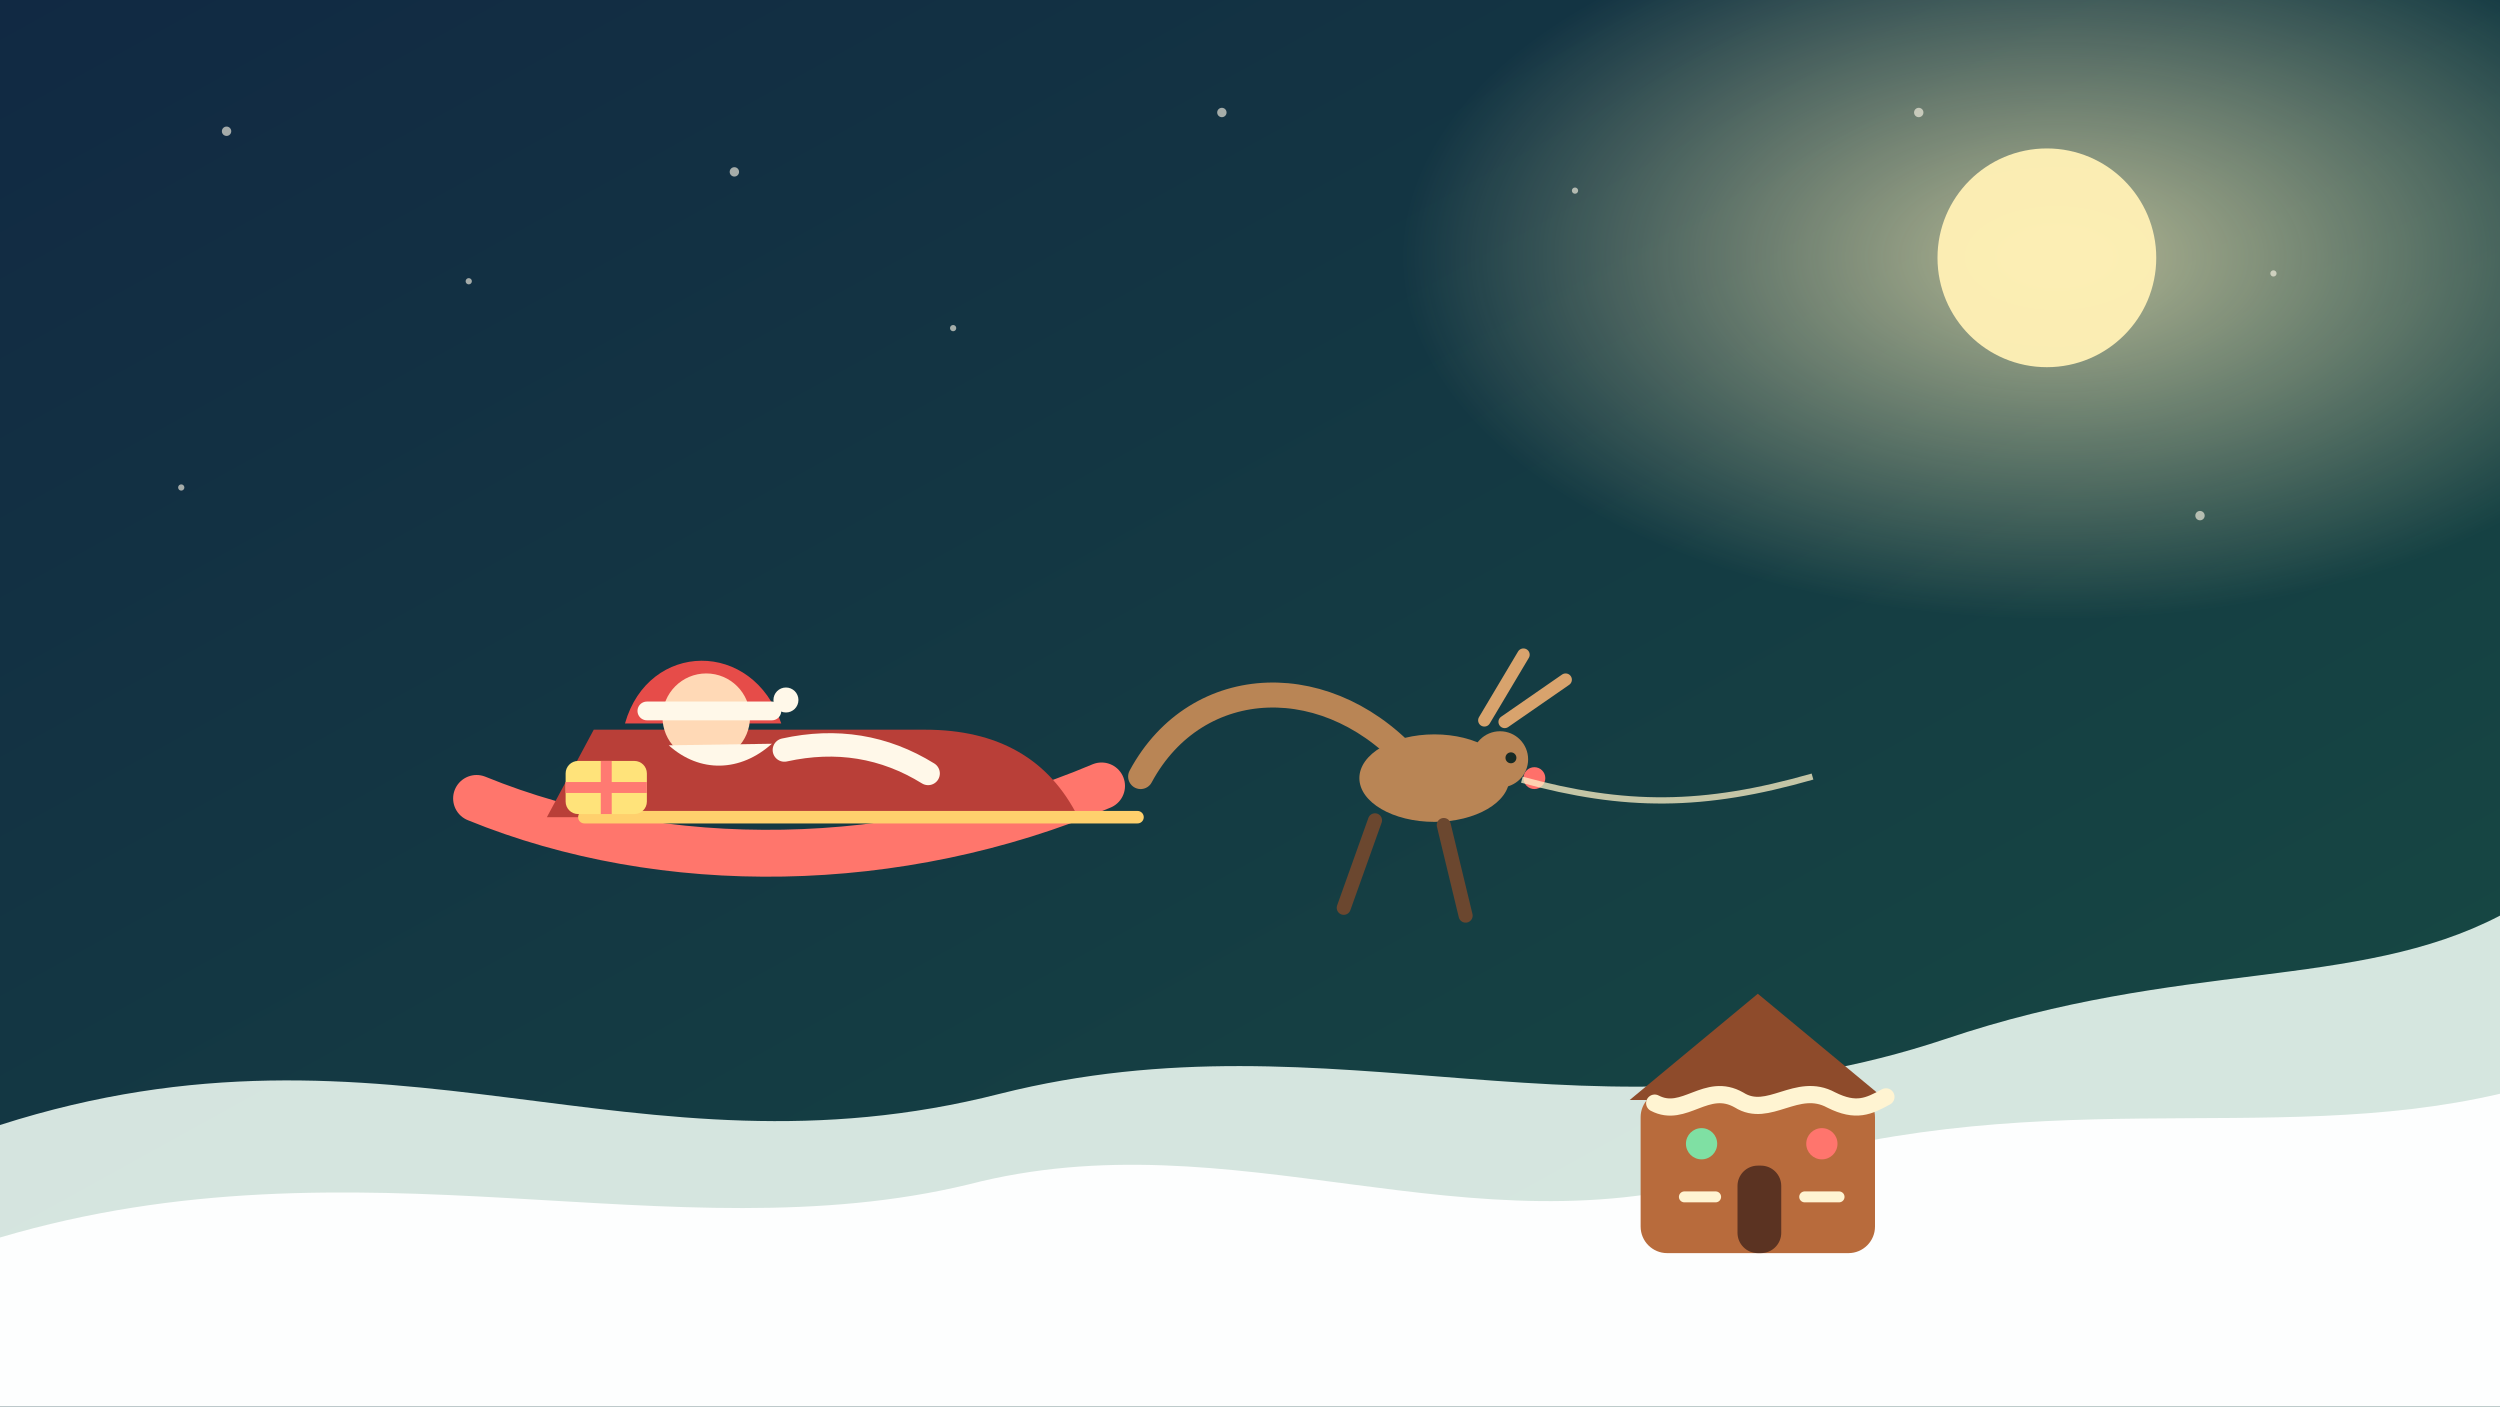
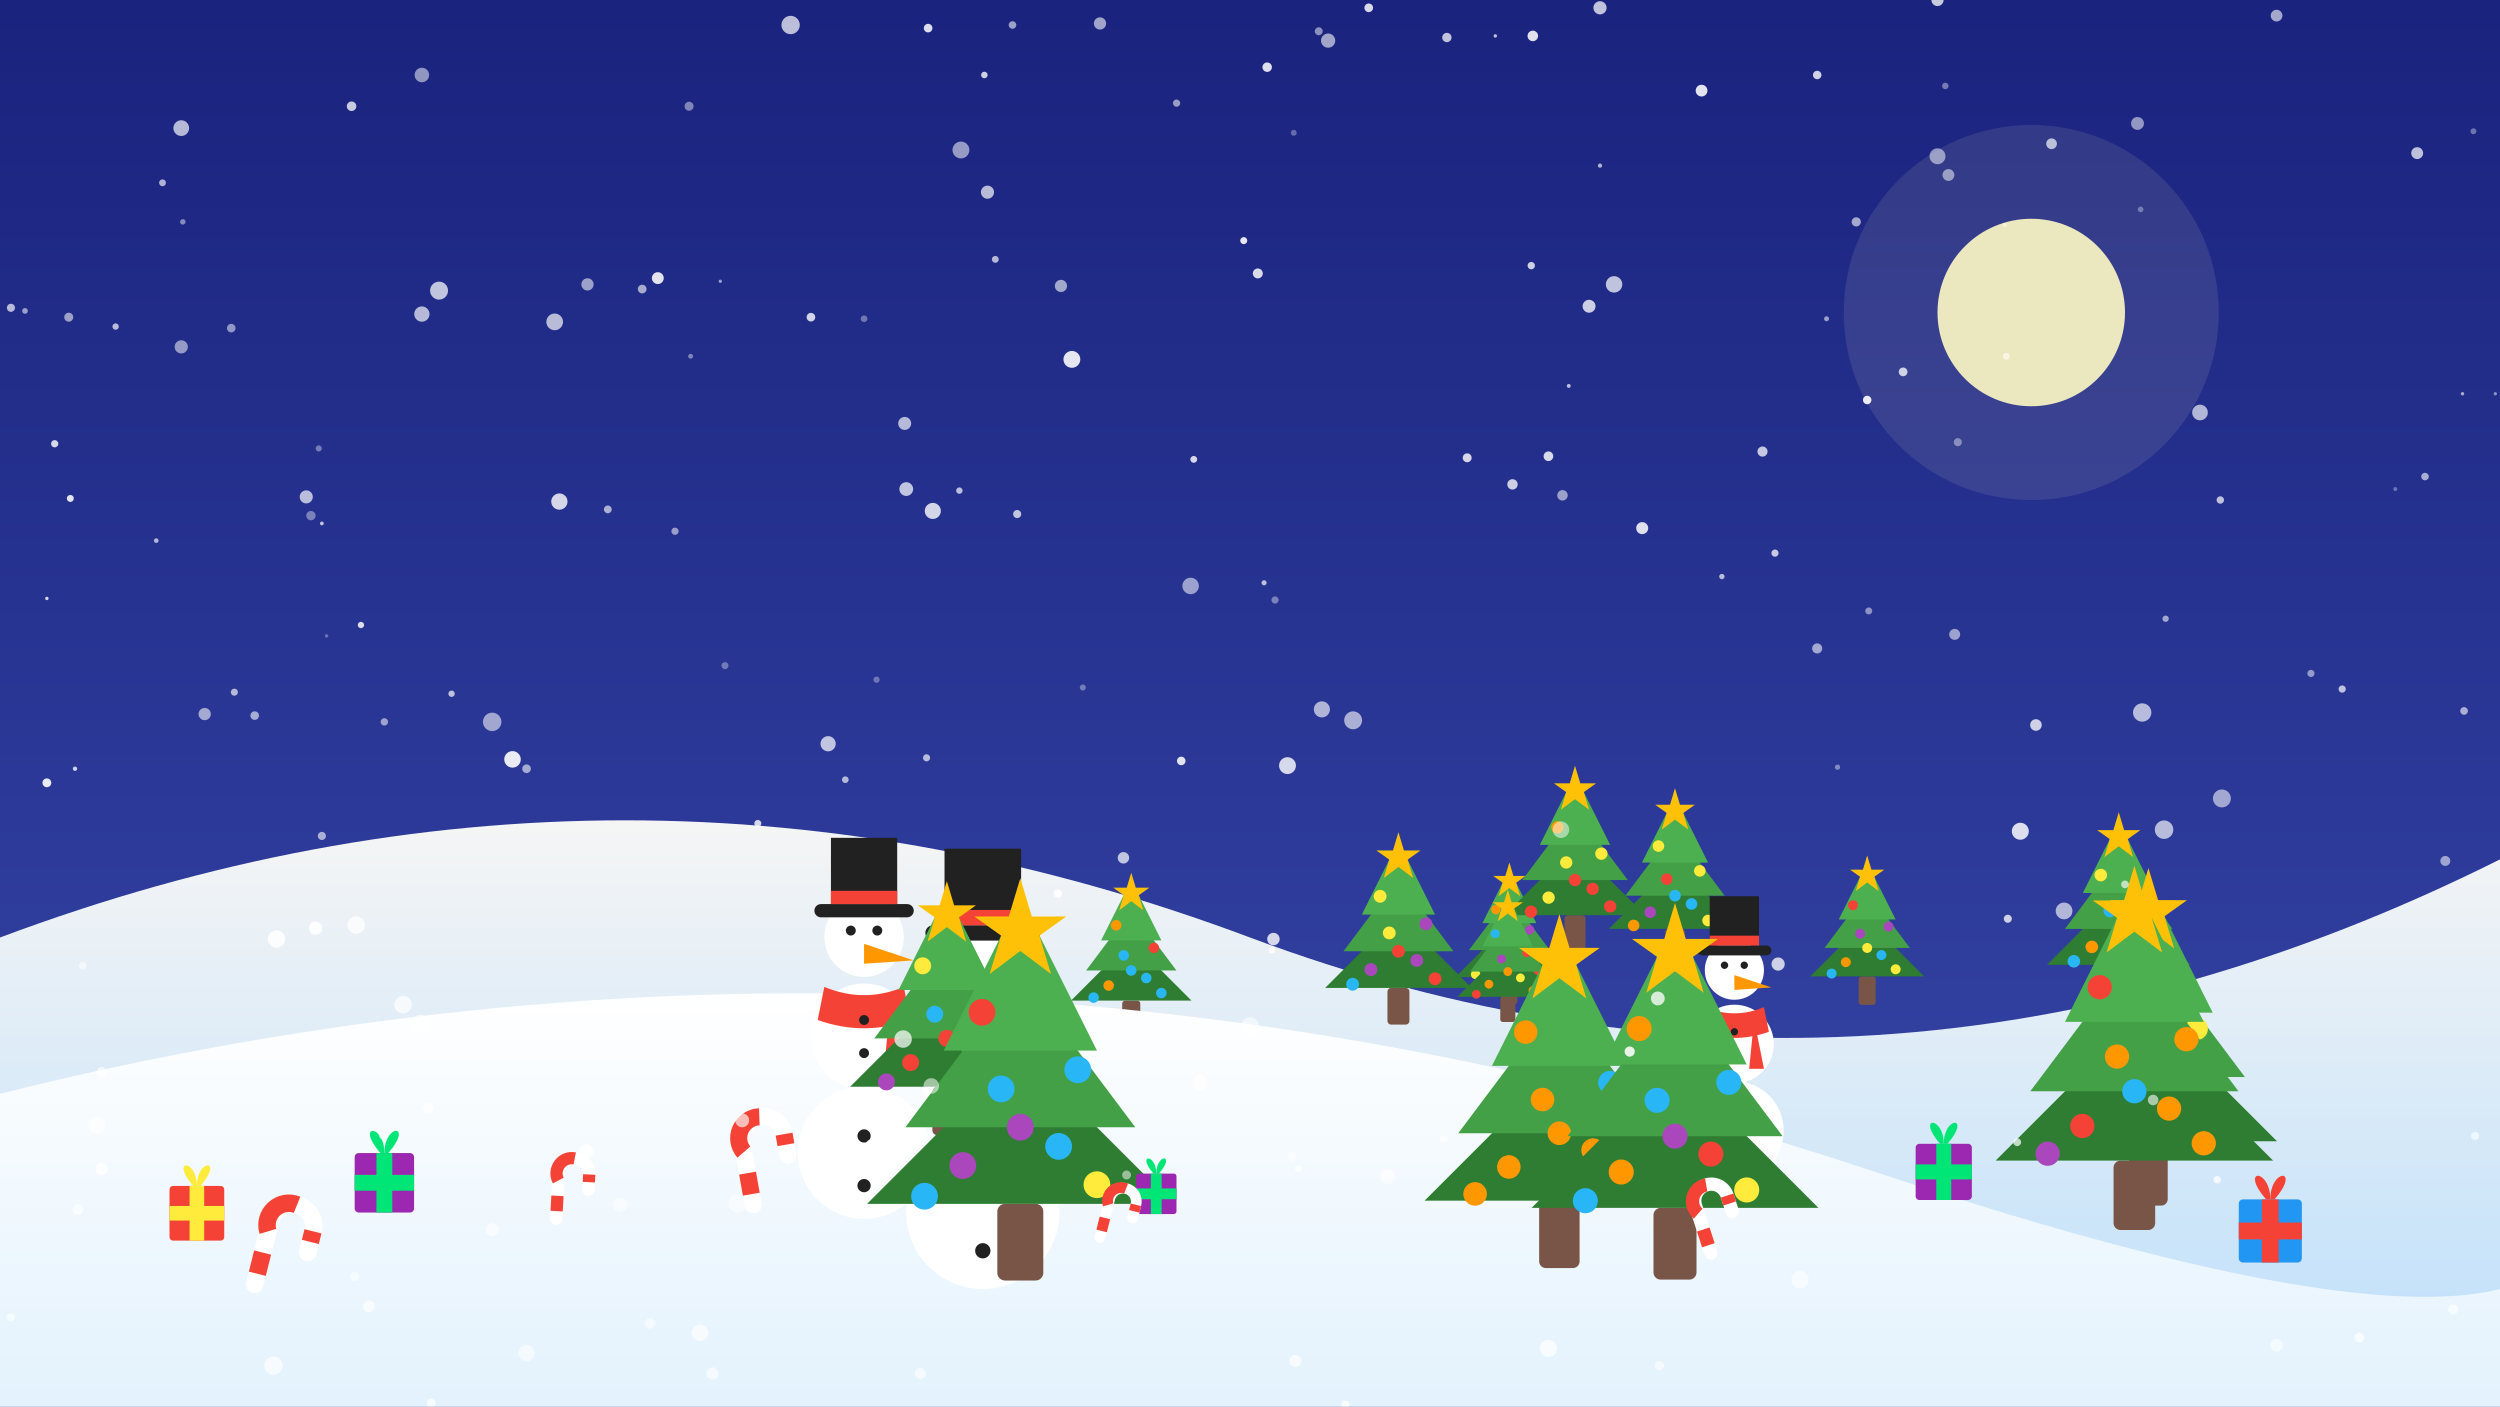
<svg xmlns="http://www.w3.org/2000/svg" viewBox="0 0 1600 900" preserveAspectRatio="xMidYMid slice">
  <defs>
-     <linearGradient id="sky" x1="0" y1="0" x2="1" y2="1">
-       <stop offset="0" stop-color="#112943" />
-       <stop offset="1" stop-color="#174c43" />
+     <linearGradient id="bg1" x1="0" y1="0" x2="0" y2="1">
+       <stop offset="0%" stop-color="#1A237E" />
+       <stop offset="100%" stop-color="#3949AB" />
    </linearGradient>
-     <radialGradient id="moonGlow" cx="82%" cy="18%" r="26%">
-       <stop offset="0" stop-color="#fff2ba" stop-opacity=".68" />
-       <stop offset="1" stop-color="#fff2ba" stop-opacity="0" />
-     </radialGradient>
+     <linearGradient id="hill11" x1="0" y1="0" x2="0" y2="1">
+       <stop offset="0%" stop-color="#FFFFFF" />
+       <stop offset="100%" stop-color="#E3F2FD" />
+     </linearGradient>
+     <linearGradient id="hill21" x1="0" y1="0" x2="0" y2="1">
+       <stop offset="0%" stop-color="#F5F5F5" />
+       <stop offset="100%" stop-color="#BBDEFB" />
+     </linearGradient>
  </defs>
-   <rect width="1600" height="900" fill="url(#sky)" />
-   <rect width="1600" height="900" fill="url(#moonGlow)" />
-   <circle cx="1310" cy="165" r="70" fill="#fff0b5" opacity=".96" />
-   <g opacity=".62" fill="#fff8e9">
-     <circle cx="145" cy="84" r="3" />
-     <circle cx="300" cy="180" r="2" />
-     <circle cx="470" cy="110" r="3" />
-     <circle cx="610" cy="210" r="2" />
-     <circle cx="782" cy="72" r="3" />
-     <circle cx="1008" cy="122" r="2" />
-     <circle cx="1228" cy="72" r="3" />
-     <circle cx="1455" cy="175" r="2" />
-     <circle cx="116" cy="312" r="2" />
-     <circle cx="1408" cy="330" r="3" />
-   </g>
-   <path d="M0 720 C250 640 405 760 640 700 C855 646 1020 740 1245 665 C1396 614 1508 634 1600 586 L1600 900 L0 900 Z" fill="#eaf7f0" opacity=".9" />
-   <path d="M0 792 C230 724 430 804 620 758 C790 714 940 804 1110 752 C1300 690 1450 735 1600 700 L1600 900 L0 900 Z" fill="#fff" opacity=".96" />
-   <g transform="translate(250 375)">
-     <path d="M55 136 C175 185 325 183 455 128" stroke="#ff766c" stroke-width="30" stroke-linecap="round" fill="none" />
-     <path d="M130 92 H342 Q412 92 440 148 H100 Z" fill="#b93f38" />
-     <path d="M124 148 H478" stroke="#ffd06d" stroke-width="8" stroke-linecap="round" />
-     <path d="M150 88 C165 35 232 34 250 88" fill="#e64c49" />
-     <circle cx="202" cy="84" r="28" fill="#ffd9b6" />
-     <path d="M164 80 H244" stroke="#fff8e9" stroke-width="12" stroke-linecap="round" />
-     <circle cx="253" cy="73" r="8" fill="#fff8e9" />
-     <path d="M178 102 C198 120 224 119 244 101" fill="#fff8e9" />
-     <path d="M252 105 Q302 94 344 120" stroke="#fff8e9" stroke-width="15" stroke-linecap="round" fill="none" />
-     <rect x="112" y="112" width="52" height="34" rx="8" fill="#ffe37a" />
-     <path d="M138 112 v34 M112 129 h52" stroke="#ff7a72" stroke-width="7" />
-   </g>
-   <g transform="translate(730 385)">
-     <path d="M0 112 C36 45 122 42 176 106" stroke="#b98555" stroke-width="16" fill="none" stroke-linecap="round" />
-     <ellipse cx="188" cy="113" rx="48" ry="28" fill="#b98555" />
-     <circle cx="230" cy="101" r="18" fill="#b98555" />
-     <circle cx="237" cy="100" r="3.5" fill="#162a25" />
-     <circle cx="252" cy="113" r="7" fill="#ff706a" />
-     <path d="M220 76 l25 -42 m-12 43 l39 -27" stroke="#d8a36d" stroke-width="8" stroke-linecap="round" />
-     <path d="M150 140 l-20 56 m64-53 l14 58" stroke="#6b472f" stroke-width="9" stroke-linecap="round" />
-     <path d="M244 114 C310 132 360 132 430 112" stroke="#fff1c7" stroke-width="4" opacity=".75" fill="none" />
-   </g>
-   <g transform="translate(1050 620)">
-     <rect x="0" y="78" width="150" height="104" rx="17" fill="#b86b3c" />
-     <path d="M-7 84 L75 16 L157 84 Z" fill="#8e4b2b" />
-     <path d="M9 86 C28 96 42 72 63 84 C82 96 100 72 122 84 C138 92 146 88 157 82" stroke="#fff4d2" stroke-width="11" fill="none" stroke-linecap="round" />
-     <rect x="62" y="126" width="28" height="56" rx="13" fill="#5b3322" />
-     <circle cx="39" cy="112" r="10" fill="#7fe0a3" />
-     <circle cx="116" cy="112" r="10" fill="#ff756d" />
-     <path d="M28 146 H48 M105 146 H127" stroke="#fff4d2" stroke-width="7" stroke-linecap="round" />
-   </g>
+   <rect width="1600" height="900" fill="url(#bg1)" />
+   <circle cx="1300" cy="200" r="60" fill="#FFF9C4" opacity="0.9" />
+   <circle cx="1300" cy="200" r="120" fill="#FFF9C4" opacity="0.1" />
+   <circle cx="163" cy="458" r="2.745" fill="#FFFFFF" opacity="0.587" />
+   <circle cx="1004" cy="247" r="1.264" fill="#FFFFFF" opacity="0.699" />
+   <circle cx="651" cy="329" r="2.589" fill="#FFFFFF" opacity="0.723" />
+   <circle cx="199" cy="330" r="2.989" fill="#FFFFFF" opacity="0.394" />
+   <circle cx="541" cy="499" r="2.142" fill="#FFFFFF" opacity="0.651" />
+   <circle cx="519" cy="203" r="2.761" fill="#FFFFFF" opacity="0.793" />
+   <circle cx="464" cy="426" r="2.263" fill="#FFFFFF" opacity="0.337" />
+   <circle cx="48" cy="492" r="1.4" fill="#FFFFFF" opacity="0.785" />
+   <circle cx="1024" cy="106" r="1.373" fill="#FFFFFF" opacity="0.638" />
+   <circle cx="337" cy="492" r="2.77" fill="#FFFFFF" opacity="0.576" />
+   <circle cx="1218" cy="238" r="2.79" fill="#FFFFFF" opacity="0.769" />
+   <circle cx="753" cy="66" r="2.322" fill="#FFFFFF" opacity="0.55" />
+   <circle cx="30" cy="383" r="1.11" fill="#FFFFFF" opacity="0.795" />
+   <circle cx="1479" cy="431" r="2.308" fill="#FFFFFF" opacity="0.502" />
+   <circle cx="561" cy="435" r="2.003" fill="#FFFFFF" opacity="0.321" />
+   <circle cx="1583" cy="84" r="1.907" fill="#FFFFFF" opacity="0.355" />
+   <circle cx="1253" cy="283" r="2.586" fill="#FFFFFF" opacity="0.405" />
+   <circle cx="209" cy="407" r="1.121" fill="#FFFFFF" opacity="0.308" />
+   <circle cx="1283" cy="144" r="1.295" fill="#FFFFFF" opacity="0.535" />
+   <circle cx="693" cy="440" r="1.934" fill="#FFFFFF" opacity="0.35" />
+   <circle cx="74" cy="209" r="2.047" fill="#FFFFFF" opacity="0.685" />
+   <circle cx="1163" cy="48" r="2.714" fill="#FFFFFF" opacity="0.791" />
+   <circle cx="117" cy="142" r="1.76" fill="#FFFFFF" opacity="0.455" />
+   <circle cx="1576" cy="252" r="1.102" fill="#FFFFFF" opacity="0.609" />
+   <circle cx="957" cy="23" r="1.103" fill="#FFFFFF" opacity="0.721" />
+   <circle cx="206" cy="335" r="1.213" fill="#FFFFFF" opacity="0.718" />
+   <circle cx="204" cy="287" r="1.98" fill="#FFFFFF" opacity="0.371" />
+   <circle cx="828" cy="85" r="1.905" fill="#FFFFFF" opacity="0.32" />
+   <circle cx="614" cy="314" r="2.059" fill="#FFFFFF" opacity="0.684" />
+   <circle cx="926" cy="24" r="2.985" fill="#FFFFFF" opacity="0.728" />
+   <circle cx="1188" cy="142" r="2.935" fill="#FFFFFF" opacity="0.601" />
+   <circle cx="461" cy="180" r="1.067" fill="#FFFFFF" opacity="0.545" />
+   <circle cx="16" cy="199" r="1.829" fill="#FFFFFF" opacity="0.551" />
+   <circle cx="1533" cy="313" r="1.27" fill="#FFFFFF" opacity="0.325" />
+   <circle cx="442" cy="228" r="1.564" fill="#FFFFFF" opacity="0.421" />
+   <circle cx="1102" cy="369" r="1.715" fill="#FFFFFF" opacity="0.672" />
+   <circle cx="1597" cy="252" r="1.08" fill="#FFFFFF" opacity="0.475" />
+   <circle cx="553" cy="204" r="2.138" fill="#FFFFFF" opacity="0.353" />
+   <circle cx="844" cy="20" r="2.555" fill="#FFFFFF" opacity="0.496" />
+   <circle cx="816" cy="384" r="2.324" fill="#FFFFFF" opacity="0.389" />
+   <circle cx="100" cy="346" r="1.489" fill="#FFFFFF" opacity="0.637" />
+   <circle cx="1577" cy="455" r="2.46" fill="#FFFFFF" opacity="0.6" />
+   <circle cx="1169" cy="204" r="1.586" fill="#FFFFFF" opacity="0.555" />
+   <circle cx="809" cy="373" r="1.641" fill="#FFFFFF" opacity="0.69" />
+   <circle cx="1176" cy="491" r="1.687" fill="#FFFFFF" opacity="0.412" />
+   <circle cx="1245" cy="55" r="2.085" fill="#FFFFFF" opacity="0.393" />
+   <circle cx="7" cy="197" r="2.594" fill="#FFFFFF" opacity="0.672" />
+   <circle cx="441" cy="68" r="2.878" fill="#FFFFFF" opacity="0.438" />
+   <circle cx="1196" cy="391" r="2.247" fill="#FFFFFF" opacity="0.469" />
+   <circle cx="1370" cy="134" r="1.81" fill="#FFFFFF" opacity="0.328" />
+   <path d="M 0 600 Q 400 450 800 600 T 1600 550 L 1600 900 L 0 900 Z" fill="url(#hill21)" />
+   <g transform="translate(966,634) scale(0.86351)">
+     <rect x="-6" y="-10" width="12" height="20" fill="#795548" rx="2" />
+     <path d="M -40 -10 L 40 -10 L 0 -50 Z" fill="#2E7D32" />
+     <path d="M -30 -30 L 30 -30 L 0 -70 Z" fill="#43A047" />
+     <path d="M -20 -50 L 20 -50 L 0 -90 Z" fill="#4CAF50" />
+     <circle cx="-15" cy="-20" r="3.5" fill="#AB47BC" />
+     <circle cx="10" cy="-25" r="3.5" fill="#FF9800" />
+     <circle cx="-5" cy="-40" r="3.5" fill="#29B6F6" />
+     <circle cx="15" cy="-45" r="3.5" fill="#AB47BC" />
+     <circle cx="-10" cy="-60" r="3.5" fill="#FF9800" />
+     <circle cx="0" cy="-30" r="3.5" fill="#F44336" />
+     <circle cx="20" cy="-15" r="3.5" fill="#F44336" />
+     <circle cx="-25" cy="-12" r="3.5" fill="#FFEB3B" />
+     <polygon points="0,-95 3,-85 12,-85 5,-80 8,-70 0,-76 -8,-70 -5,-80 -12,-85 -3,-85" fill="#FFC107" />
+   </g>
+   <g transform="translate(1356,629) scale(1.149481)">
+     <rect x="-6" y="-10" width="12" height="20" fill="#795548" rx="2" />
+     <path d="M -40 -10 L 40 -10 L 0 -50 Z" fill="#2E7D32" />
+     <path d="M -30 -30 L 30 -30 L 0 -70 Z" fill="#43A047" />
+     <path d="M -20 -50 L 20 -50 L 0 -90 Z" fill="#4CAF50" />
+     <circle cx="-15" cy="-20" r="3.5" fill="#FF9800" />
+     <circle cx="10" cy="-25" r="3.5" fill="#FF9800" />
+     <circle cx="-5" cy="-40" r="3.5" fill="#29B6F6" />
+     <circle cx="15" cy="-45" r="3.5" fill="#F44336" />
+     <circle cx="-10" cy="-60" r="3.5" fill="#FFEB3B" />
+     <circle cx="0" cy="-30" r="3.5" fill="#F44336" />
+     <circle cx="20" cy="-15" r="3.5" fill="#F44336" />
+     <circle cx="-25" cy="-12" r="3.5" fill="#29B6F6" />
+     <polygon points="0,-95 3,-85 12,-85 5,-80 8,-70 0,-76 -8,-70 -5,-80 -12,-85 -3,-85" fill="#FFC107" />
+   </g>
+   <g transform="translate(1008,597) scale(1.125662)">
+     <rect x="-6" y="-10" width="12" height="20" fill="#795548" rx="2" />
+     <path d="M -40 -10 L 40 -10 L 0 -50 Z" fill="#2E7D32" />
+     <path d="M -30 -30 L 30 -30 L 0 -70 Z" fill="#43A047" />
+     <path d="M -20 -50 L 20 -50 L 0 -90 Z" fill="#4CAF50" />
+     <circle cx="-15" cy="-20" r="3.5" fill="#FFEB3B" />
+     <circle cx="10" cy="-25" r="3.5" fill="#F44336" />
+     <circle cx="-5" cy="-40" r="3.5" fill="#FFEB3B" />
+     <circle cx="15" cy="-45" r="3.5" fill="#FFEB3B" />
+     <circle cx="-10" cy="-60" r="3.5" fill="#FF9800" />
+     <circle cx="0" cy="-30" r="3.5" fill="#F44336" />
+     <circle cx="20" cy="-15" r="3.5" fill="#F44336" />
+     <circle cx="-25" cy="-12" r="3.5" fill="#F44336" />
+     <polygon points="0,-95 3,-85 12,-85 5,-80 8,-70 0,-76 -8,-70 -5,-80 -12,-85 -3,-85" fill="#FFC107" />
+   </g>
+   <g transform="translate(1195,634) scale(0.9106242)">
+     <rect x="-6" y="-10" width="12" height="20" fill="#795548" rx="2" />
+     <path d="M -40 -10 L 40 -10 L 0 -50 Z" fill="#2E7D32" />
+     <path d="M -30 -30 L 30 -30 L 0 -70 Z" fill="#43A047" />
+     <path d="M -20 -50 L 20 -50 L 0 -90 Z" fill="#4CAF50" />
+     <circle cx="-15" cy="-20" r="3.5" fill="#FF9800" />
+     <circle cx="10" cy="-25" r="3.5" fill="#29B6F6" />
+     <circle cx="-5" cy="-40" r="3.5" fill="#AB47BC" />
+     <circle cx="15" cy="-45" r="3.5" fill="#AB47BC" />
+     <circle cx="-10" cy="-60" r="3.5" fill="#F44336" />
+     <circle cx="0" cy="-30" r="3.5" fill="#FFEB3B" />
+     <circle cx="20" cy="-15" r="3.5" fill="#FFEB3B" />
+     <circle cx="-25" cy="-12" r="3.5" fill="#29B6F6" />
+     <polygon points="0,-95 3,-85 12,-85 5,-80 8,-70 0,-76 -8,-70 -5,-80 -12,-85 -3,-85" fill="#FFC107" />
+   </g>
+   <g transform="translate(895,644) scale(1.172888)">
+     <rect x="-6" y="-10" width="12" height="20" fill="#795548" rx="2" />
+     <path d="M -40 -10 L 40 -10 L 0 -50 Z" fill="#2E7D32" />
+     <path d="M -30 -30 L 30 -30 L 0 -70 Z" fill="#43A047" />
+     <path d="M -20 -50 L 20 -50 L 0 -90 Z" fill="#4CAF50" />
+     <circle cx="-15" cy="-20" r="3.5" fill="#AB47BC" />
+     <circle cx="10" cy="-25" r="3.5" fill="#AB47BC" />
+     <circle cx="-5" cy="-40" r="3.5" fill="#FFEB3B" />
+     <circle cx="15" cy="-45" r="3.5" fill="#AB47BC" />
+     <circle cx="-10" cy="-60" r="3.5" fill="#FFEB3B" />
+     <circle cx="0" cy="-30" r="3.5" fill="#F44336" />
+     <circle cx="20" cy="-15" r="3.5" fill="#F44336" />
+     <circle cx="-25" cy="-12" r="3.5" fill="#29B6F6" />
+     <polygon points="0,-95 3,-85 12,-85 5,-80 8,-70 0,-76 -8,-70 -5,-80 -12,-85 -3,-85" fill="#FFC107" />
+   </g>
+   <g transform="translate(965,646) scale(0.8064974)">
+     <rect x="-6" y="-10" width="12" height="20" fill="#795548" rx="2" />
+     <path d="M -40 -10 L 40 -10 L 0 -50 Z" fill="#2E7D32" />
+     <path d="M -30 -30 L 30 -30 L 0 -70 Z" fill="#43A047" />
+     <path d="M -20 -50 L 20 -50 L 0 -90 Z" fill="#4CAF50" />
+     <circle cx="-15" cy="-20" r="3.5" fill="#FF9800" />
+     <circle cx="10" cy="-25" r="3.5" fill="#FFEB3B" />
+     <circle cx="-5" cy="-40" r="3.5" fill="#AB47BC" />
+     <circle cx="15" cy="-45" r="3.5" fill="#F44336" />
+     <circle cx="-10" cy="-60" r="3.5" fill="#29B6F6" />
+     <circle cx="0" cy="-30" r="3.5" fill="#FF9800" />
+     <circle cx="20" cy="-15" r="3.5" fill="#FF9800" />
+     <circle cx="-25" cy="-12" r="3.5" fill="#F44336" />
+     <polygon points="0,-95 3,-85 12,-85 5,-80 8,-70 0,-76 -8,-70 -5,-80 -12,-85 -3,-85" fill="#FFC107" />
+   </g>
+   <g transform="translate(724,650) scale(0.9632993)">
+     <rect x="-6" y="-10" width="12" height="20" fill="#795548" rx="2" />
+     <path d="M -40 -10 L 40 -10 L 0 -50 Z" fill="#2E7D32" />
+     <path d="M -30 -30 L 30 -30 L 0 -70 Z" fill="#43A047" />
+     <path d="M -20 -50 L 20 -50 L 0 -90 Z" fill="#4CAF50" />
+     <circle cx="-15" cy="-20" r="3.5" fill="#FF9800" />
+     <circle cx="10" cy="-25" r="3.5" fill="#29B6F6" />
+     <circle cx="-5" cy="-40" r="3.5" fill="#29B6F6" />
+     <circle cx="15" cy="-45" r="3.5" fill="#F44336" />
+     <circle cx="-10" cy="-60" r="3.5" fill="#FF9800" />
+     <circle cx="0" cy="-30" r="3.5" fill="#29B6F6" />
+     <circle cx="20" cy="-15" r="3.5" fill="#29B6F6" />
+     <circle cx="-25" cy="-12" r="3.5" fill="#29B6F6" />
+     <polygon points="0,-95 3,-85 12,-85 5,-80 8,-70 0,-76 -8,-70 -5,-80 -12,-85 -3,-85" fill="#FFC107" />
+   </g>
+   <g transform="translate(1072,605) scale(1.058545)">
+     <rect x="-6" y="-10" width="12" height="20" fill="#795548" rx="2" />
+     <path d="M -40 -10 L 40 -10 L 0 -50 Z" fill="#2E7D32" />
+     <path d="M -30 -30 L 30 -30 L 0 -70 Z" fill="#43A047" />
+     <path d="M -20 -50 L 20 -50 L 0 -90 Z" fill="#4CAF50" />
+     <circle cx="-15" cy="-20" r="3.5" fill="#AB47BC" />
+     <circle cx="10" cy="-25" r="3.5" fill="#29B6F6" />
+     <circle cx="-5" cy="-40" r="3.5" fill="#F44336" />
+     <circle cx="15" cy="-45" r="3.5" fill="#FFEB3B" />
+     <circle cx="-10" cy="-60" r="3.5" fill="#FFEB3B" />
+     <circle cx="0" cy="-30" r="3.5" fill="#29B6F6" />
+     <circle cx="20" cy="-15" r="3.5" fill="#FFEB3B" />
+     <circle cx="-25" cy="-12" r="3.5" fill="#FF9800" />
+     <polygon points="0,-95 3,-85 12,-85 5,-80 8,-70 0,-76 -8,-70 -5,-80 -12,-85 -3,-85" fill="#FFC107" />
+   </g>
+   <path d="M 0 700 Q 600 550 1200 750 T 1600 650 L 1600 900 L 0 900 Z" fill="url(#hill11)" />
+   <g transform="translate(553,780) scale(2.119904)">
+     <circle cx="0" cy="-20" r="20" fill="#FFFFFF" />
+     <circle cx="0" cy="-55" r="16" fill="#FFFFFF" />
+     <circle cx="0" cy="-85" r="12" fill="#FFFFFF" />
+     <rect x="-15" y="-95" width="30" height="4" fill="#212121" rx="2" />
+     <rect x="-10" y="-115" width="20" height="20" fill="#212121" />
+     <rect x="-10" y="-99" width="20" height="4" fill="#F44336" />
+     <circle cx="-4" cy="-87" r="1.5" fill="#212121" />
+     <circle cx="4" cy="-87" r="1.5" fill="#212121" />
+     <path d="M 0 -83 L 15 -78 L 0 -77 Z" fill="#FF9800" />
+     <path d="M -12 -70 Q 0 -65 12 -70 L 14 -60 Q 0 -55 -14 -60 Z" fill="#F44336" />
+     <path d="M 8 -65 L 12 -45 L 6 -45 Z" fill="#F44336" />
+     <circle cx="0" cy="-60" r="1.5" fill="#212121" />
+     <circle cx="0" cy="-50" r="1.5" fill="#212121" />
+     <circle cx="0" cy="-25" r="2" fill="#212121" />
+     <circle cx="0" cy="-10" r="2" fill="#212121" />
+   </g>
+   <g transform="translate(629,825) scale(2.450719)">
+     <circle cx="0" cy="-20" r="20" fill="#FFFFFF" />
+     <circle cx="0" cy="-55" r="16" fill="#FFFFFF" />
+     <circle cx="0" cy="-85" r="12" fill="#FFFFFF" />
+     <rect x="-15" y="-95" width="30" height="4" fill="#212121" rx="2" />
+     <rect x="-10" y="-115" width="20" height="20" fill="#212121" />
+     <rect x="-10" y="-99" width="20" height="4" fill="#F44336" />
+     <circle cx="-4" cy="-87" r="1.5" fill="#212121" />
+     <circle cx="4" cy="-87" r="1.5" fill="#212121" />
+     <path d="M 0 -83 L 15 -78 L 0 -77 Z" fill="#FF9800" />
+     <path d="M -12 -70 Q 0 -65 12 -70 L 14 -60 Q 0 -55 -14 -60 Z" fill="#F44336" />
+     <path d="M 8 -65 L 12 -45 L 6 -45 Z" fill="#F44336" />
+     <circle cx="0" cy="-60" r="1.5" fill="#212121" />
+     <circle cx="0" cy="-50" r="1.5" fill="#212121" />
+     <circle cx="0" cy="-25" r="2" fill="#212121" />
+     <circle cx="0" cy="-10" r="2" fill="#212121" />
+   </g>
+   <g transform="translate(1110,755) scale(1.577509)">
+     <circle cx="0" cy="-20" r="20" fill="#FFFFFF" />
+     <circle cx="0" cy="-55" r="16" fill="#FFFFFF" />
+     <circle cx="0" cy="-85" r="12" fill="#FFFFFF" />
+     <rect x="-15" y="-95" width="30" height="4" fill="#212121" rx="2" />
+     <rect x="-10" y="-115" width="20" height="20" fill="#212121" />
+     <rect x="-10" y="-99" width="20" height="4" fill="#F44336" />
+     <circle cx="-4" cy="-87" r="1.5" fill="#212121" />
+     <circle cx="4" cy="-87" r="1.5" fill="#212121" />
+     <path d="M 0 -83 L 15 -78 L 0 -77 Z" fill="#FF9800" />
+     <path d="M -12 -70 Q 0 -65 12 -70 L 14 -60 Q 0 -55 -14 -60 Z" fill="#F44336" />
+     <path d="M 8 -65 L 12 -45 L 6 -45 Z" fill="#F44336" />
+     <circle cx="0" cy="-60" r="1.5" fill="#212121" />
+     <circle cx="0" cy="-50" r="1.5" fill="#212121" />
+     <circle cx="0" cy="-25" r="2" fill="#212121" />
+     <circle cx="0" cy="-10" r="2" fill="#212121" />
+   </g>
+   <g transform="translate(606,711) scale(1.547908)">
+     <rect x="-6" y="-10" width="12" height="20" fill="#795548" rx="2" />
+     <path d="M -40 -10 L 40 -10 L 0 -50 Z" fill="#2E7D32" />
+     <path d="M -30 -30 L 30 -30 L 0 -70 Z" fill="#43A047" />
+     <path d="M -20 -50 L 20 -50 L 0 -90 Z" fill="#4CAF50" />
+     <circle cx="-15" cy="-20" r="3.5" fill="#F44336" />
+     <circle cx="10" cy="-25" r="3.5" fill="#FFEB3B" />
+     <circle cx="-5" cy="-40" r="3.5" fill="#29B6F6" />
+     <circle cx="15" cy="-45" r="3.5" fill="#29B6F6" />
+     <circle cx="-10" cy="-60" r="3.5" fill="#FFEB3B" />
+     <circle cx="0" cy="-30" r="3.5" fill="#F44336" />
+     <circle cx="20" cy="-15" r="3.5" fill="#29B6F6" />
+     <circle cx="-25" cy="-12" r="3.5" fill="#AB47BC" />
+     <polygon points="0,-95 3,-85 12,-85 5,-80 8,-70 0,-76 -8,-70 -5,-80 -12,-85 -3,-85" fill="#FFC107" />
+   </g>
+   <g transform="translate(998,790) scale(2.157298)">
+     <rect x="-6" y="-10" width="12" height="20" fill="#795548" rx="2" />
+     <path d="M -40 -10 L 40 -10 L 0 -50 Z" fill="#2E7D32" />
+     <path d="M -30 -30 L 30 -30 L 0 -70 Z" fill="#43A047" />
+     <path d="M -20 -50 L 20 -50 L 0 -90 Z" fill="#4CAF50" />
+     <circle cx="-15" cy="-20" r="3.5" fill="#FF9800" />
+     <circle cx="10" cy="-25" r="3.5" fill="#FF9800" />
+     <circle cx="-5" cy="-40" r="3.5" fill="#FF9800" />
+     <circle cx="15" cy="-45" r="3.5" fill="#29B6F6" />
+     <circle cx="-10" cy="-60" r="3.5" fill="#FF9800" />
+     <circle cx="0" cy="-30" r="3.5" fill="#FF9800" />
+     <circle cx="20" cy="-15" r="3.5" fill="#F44336" />
+     <circle cx="-25" cy="-12" r="3.5" fill="#FF9800" />
+     <polygon points="0,-95 3,-85 12,-85 5,-80 8,-70 0,-76 -8,-70 -5,-80 -12,-85 -3,-85" fill="#FFC107" />
+   </g>
+   <g transform="translate(653,795) scale(2.45226)">
+     <rect x="-6" y="-10" width="12" height="20" fill="#795548" rx="2" />
+     <path d="M -40 -10 L 40 -10 L 0 -50 Z" fill="#2E7D32" />
+     <path d="M -30 -30 L 30 -30 L 0 -70 Z" fill="#43A047" />
+     <path d="M -20 -50 L 20 -50 L 0 -90 Z" fill="#4CAF50" />
+     <circle cx="-15" cy="-20" r="3.5" fill="#AB47BC" />
+     <circle cx="10" cy="-25" r="3.5" fill="#29B6F6" />
+     <circle cx="-5" cy="-40" r="3.5" fill="#29B6F6" />
+     <circle cx="15" cy="-45" r="3.5" fill="#29B6F6" />
+     <circle cx="-10" cy="-60" r="3.5" fill="#F44336" />
+     <circle cx="0" cy="-30" r="3.5" fill="#AB47BC" />
+     <circle cx="20" cy="-15" r="3.5" fill="#FFEB3B" />
+     <circle cx="-25" cy="-12" r="3.5" fill="#29B6F6" />
+     <polygon points="0,-95 3,-85 12,-85 5,-80 8,-70 0,-76 -8,-70 -5,-80 -12,-85 -3,-85" fill="#FFC107" />
+   </g>
+   <g transform="translate(1375,751) scale(2.05747)">
+     <rect x="-6" y="-10" width="12" height="20" fill="#795548" rx="2" />
+     <path d="M -40 -10 L 40 -10 L 0 -50 Z" fill="#2E7D32" />
+     <path d="M -30 -30 L 30 -30 L 0 -70 Z" fill="#43A047" />
+     <path d="M -20 -50 L 20 -50 L 0 -90 Z" fill="#4CAF50" />
+     <circle cx="-15" cy="-20" r="3.5" fill="#29B6F6" />
+     <circle cx="10" cy="-25" r="3.5" fill="#AB47BC" />
+     <circle cx="-5" cy="-40" r="3.5" fill="#FF9800" />
+     <circle cx="15" cy="-45" r="3.5" fill="#FFEB3B" />
+     <circle cx="-10" cy="-60" r="3.5" fill="#FFEB3B" />
+     <circle cx="0" cy="-30" r="3.5" fill="#29B6F6" />
+     <circle cx="20" cy="-15" r="3.5" fill="#F44336" />
+     <circle cx="-25" cy="-12" r="3.5" fill="#AB47BC" />
+     <polygon points="0,-95 3,-85 12,-85 5,-80 8,-70 0,-76 -8,-70 -5,-80 -12,-85 -3,-85" fill="#FFC107" />
+   </g>
+   <g transform="translate(1366,765) scale(2.220075)">
+     <rect x="-6" y="-10" width="12" height="20" fill="#795548" rx="2" />
+     <path d="M -40 -10 L 40 -10 L 0 -50 Z" fill="#2E7D32" />
+     <path d="M -30 -30 L 30 -30 L 0 -70 Z" fill="#43A047" />
+     <path d="M -20 -50 L 20 -50 L 0 -90 Z" fill="#4CAF50" />
+     <circle cx="-15" cy="-20" r="3.5" fill="#F44336" />
+     <circle cx="10" cy="-25" r="3.5" fill="#FF9800" />
+     <circle cx="-5" cy="-40" r="3.5" fill="#FF9800" />
+     <circle cx="15" cy="-45" r="3.5" fill="#FF9800" />
+     <circle cx="-10" cy="-60" r="3.5" fill="#F44336" />
+     <circle cx="0" cy="-30" r="3.5" fill="#29B6F6" />
+     <circle cx="20" cy="-15" r="3.5" fill="#FF9800" />
+     <circle cx="-25" cy="-12" r="3.5" fill="#AB47BC" />
+     <polygon points="0,-95 3,-85 12,-85 5,-80 8,-70 0,-76 -8,-70 -5,-80 -12,-85 -3,-85" fill="#FFC107" />
+   </g>
+   <g transform="translate(1072,796) scale(2.294928)">
+     <rect x="-6" y="-10" width="12" height="20" fill="#795548" rx="2" />
+     <path d="M -40 -10 L 40 -10 L 0 -50 Z" fill="#2E7D32" />
+     <path d="M -30 -30 L 30 -30 L 0 -70 Z" fill="#43A047" />
+     <path d="M -20 -50 L 20 -50 L 0 -90 Z" fill="#4CAF50" />
+     <circle cx="-15" cy="-20" r="3.5" fill="#FF9800" />
+     <circle cx="10" cy="-25" r="3.5" fill="#F44336" />
+     <circle cx="-5" cy="-40" r="3.5" fill="#29B6F6" />
+     <circle cx="15" cy="-45" r="3.5" fill="#29B6F6" />
+     <circle cx="-10" cy="-60" r="3.5" fill="#FF9800" />
+     <circle cx="0" cy="-30" r="3.5" fill="#AB47BC" />
+     <circle cx="20" cy="-15" r="3.5" fill="#FFEB3B" />
+     <circle cx="-25" cy="-12" r="3.5" fill="#29B6F6" />
+     <polygon points="0,-95 3,-85 12,-85 5,-80 8,-70 0,-76 -8,-70 -5,-80 -12,-85 -3,-85" fill="#FFC107" />
+   </g>
+   <g transform="translate(740,777) scale(0.8635393)">
+     <rect x="-15" y="-30" width="30" height="30" fill="#9C27B0" rx="2" />
+     <rect x="-4" y="-30" width="8" height="30" fill="#00E676" />
+     <rect x="-15" y="-19" width="30" height="8" fill="#00E676" />
+     <path d="M -2 -30 C -15 -45 0 -45 0 -30 Z" fill="#00E676" />
+     <path d="M 2 -30 C 15 -45 0 -45 0 -30 Z" fill="#00E676" />
+   </g>
+   <g transform="translate(704,792) scale(0.8618113) rotate(14)">
+     <path d="M 0 0 L 0 -30 A 10 10 0 0 1 20 -30 L 20 -20" fill="none" stroke="#FFFFFF" stroke-width="8" stroke-linecap="round" />
+     <path d="M 0 -5 L 0 -15" stroke="#F44336" stroke-width="8" />
+     <path d="M 0 -25 A 10 10 0 0 1 10 -40" stroke="#F44336" stroke-width="8" fill="none" />
+     <path d="M 20 -30 L 20 -25" stroke="#F44336" stroke-width="8" />
+   </g>
+   <g transform="translate(1244,768) scale(1.198916)">
+     <rect x="-15" y="-30" width="30" height="30" fill="#9C27B0" rx="2" />
+     <rect x="-4" y="-30" width="8" height="30" fill="#00E676" />
+     <rect x="-15" y="-19" width="30" height="8" fill="#00E676" />
+     <path d="M -2 -30 C -15 -45 0 -45 0 -30 Z" fill="#00E676" />
+     <path d="M 2 -30 C 15 -45 0 -45 0 -30 Z" fill="#00E676" />
+   </g>
+   <g transform="translate(163,822) scale(1.399034) rotate(14)">
+     <path d="M 0 0 L 0 -30 A 10 10 0 0 1 20 -30 L 20 -20" fill="none" stroke="#FFFFFF" stroke-width="8" stroke-linecap="round" />
+     <path d="M 0 -5 L 0 -15" stroke="#F44336" stroke-width="8" />
+     <path d="M 0 -25 A 10 10 0 0 1 10 -40" stroke="#F44336" stroke-width="8" fill="none" />
+     <path d="M 20 -30 L 20 -25" stroke="#F44336" stroke-width="8" />
+   </g>
+   <g transform="translate(246,776) scale(1.267583)">
+     <rect x="-15" y="-30" width="30" height="30" fill="#9C27B0" rx="2" />
+     <rect x="-4" y="-30" width="8" height="30" fill="#00E676" />
+     <rect x="-15" y="-19" width="30" height="8" fill="#00E676" />
+     <path d="M -2 -30 C -15 -45 0 -45 0 -30 Z" fill="#00E676" />
+     <path d="M 2 -30 C 15 -45 0 -45 0 -30 Z" fill="#00E676" />
+   </g>
+   <g transform="translate(482,771) scale(1.36752) rotate(-10)">
+     <path d="M 0 0 L 0 -30 A 10 10 0 0 1 20 -30 L 20 -20" fill="none" stroke="#FFFFFF" stroke-width="8" stroke-linecap="round" />
+     <path d="M 0 -5 L 0 -15" stroke="#F44336" stroke-width="8" />
+     <path d="M 0 -25 A 10 10 0 0 1 10 -40" stroke="#F44336" stroke-width="8" fill="none" />
+     <path d="M 20 -30 L 20 -25" stroke="#F44336" stroke-width="8" />
+   </g>
+   <g transform="translate(1453,808) scale(1.345467)">
+     <rect x="-15" y="-30" width="30" height="30" fill="#2196F3" rx="2" />
+     <rect x="-4" y="-30" width="8" height="30" fill="#F44336" />
+     <rect x="-15" y="-19" width="30" height="8" fill="#F44336" />
+     <path d="M -2 -30 C -15 -45 0 -45 0 -30 Z" fill="#F44336" />
+     <path d="M 2 -30 C 15 -45 0 -45 0 -30 Z" fill="#F44336" />
+   </g>
+   <g transform="translate(356,780) scale(0.9796069) rotate(3)">
+     <path d="M 0 0 L 0 -30 A 10 10 0 0 1 20 -30 L 20 -20" fill="none" stroke="#FFFFFF" stroke-width="8" stroke-linecap="round" />
+     <path d="M 0 -5 L 0 -15" stroke="#F44336" stroke-width="8" />
+     <path d="M 0 -25 A 10 10 0 0 1 10 -40" stroke="#F44336" stroke-width="8" fill="none" />
+     <path d="M 20 -30 L 20 -25" stroke="#F44336" stroke-width="8" />
+   </g>
+   <g transform="translate(126,794) scale(1.167433)">
+     <rect x="-15" y="-30" width="30" height="30" fill="#F44336" rx="2" />
+     <rect x="-4" y="-30" width="8" height="30" fill="#FFEB3B" />
+     <rect x="-15" y="-19" width="30" height="8" fill="#FFEB3B" />
+     <path d="M -2 -30 C -15 -45 0 -45 0 -30 Z" fill="#FFEB3B" />
+     <path d="M 2 -30 C 15 -45 0 -45 0 -30 Z" fill="#FFEB3B" />
+   </g>
+   <g transform="translate(1095,802) scale(1.060947) rotate(-18)">
+     <path d="M 0 0 L 0 -30 A 10 10 0 0 1 20 -30 L 20 -20" fill="none" stroke="#FFFFFF" stroke-width="8" stroke-linecap="round" />
+     <path d="M 0 -5 L 0 -15" stroke="#F44336" stroke-width="8" />
+     <path d="M 0 -25 A 10 10 0 0 1 10 -40" stroke="#F44336" stroke-width="8" fill="none" />
+     <path d="M 20 -30 L 20 -25" stroke="#F44336" stroke-width="8" />
+   </g>
+   <circle cx="376" cy="182" r="3.93" fill="#FFFFFF" opacity="0.558" />
+   <circle cx="814" cy="608" r="2.211" fill="#FFFFFF" opacity="0.827" />
+   <circle cx="1385" cy="531" r="5.927" fill="#FFFFFF" opacity="0.658" />
+   <circle cx="231" cy="400" r="2.028" fill="#FFFFFF" opacity="0.837" />
+   <circle cx="637" cy="166" r="2.21" fill="#FFFFFF" opacity="0.665" />
+   <circle cx="1378" cy="704" r="3.367" fill="#FFFFFF" opacity="0.593" />
+   <circle cx="1457" cy="861" r="4.029" fill="#FFFFFF" opacity="0.551" />
+   <circle cx="65" cy="686" r="3.112" fill="#FFFFFF" opacity="0.64" />
+   <circle cx="131" cy="457" r="3.926" fill="#FFFFFF" opacity="0.573" />
+   <circle cx="968" cy="310" r="3.322" fill="#FFFFFF" opacity="0.772" />
+   <circle cx="485" cy="527" r="2.247" fill="#FFFFFF" opacity="0.799" />
+   <circle cx="358" cy="321" r="5.209" fill="#FFFFFF" opacity="0.807" />
+   <circle cx="991" cy="863" r="5.496" fill="#FFFFFF" opacity="0.766" />
+   <circle cx="999" cy="531" r="5.319" fill="#FFFFFF" opacity="0.509" />
+   <circle cx="1251" cy="406" r="3.52" fill="#FFFFFF" opacity="0.537" />
+   <circle cx="876" cy="5" r="2.776" fill="#FFFFFF" opacity="0.829" />
+   <circle cx="337" cy="866" r="5.232" fill="#FFFFFF" opacity="0.522" />
+   <circle cx="245" cy="727" r="2.234" fill="#FFFFFF" opacity="0.754" />
+   <circle cx="148" cy="210" r="2.742" fill="#FFFFFF" opacity="0.509" />
+   <circle cx="1284" cy="228" r="2.216" fill="#FFFFFF" opacity="0.586" />
+   <circle cx="596" cy="695" r="4.981" fill="#FFFFFF" opacity="0.544" />
+   <circle cx="1163" cy="415" r="3.23" fill="#FFFFFF" opacity="0.573" />
+   <circle cx="1240" cy="0" r="3.893" fill="#FFFFFF" opacity="0.759" />
+   <circle cx="30" cy="501" r="2.825" fill="#FFFFFF" opacity="0.898" />
+   <circle cx="236" cy="836" r="3.775" fill="#FFFFFF" opacity="0.685" />
+   <circle cx="866" cy="461" r="5.741" fill="#FFFFFF" opacity="0.604" />
+   <circle cx="1240" cy="100" r="5.106" fill="#FFFFFF" opacity="0.514" />
+   <circle cx="764" cy="294" r="2.187" fill="#FFFFFF" opacity="0.82" />
+   <circle cx="796" cy="154" r="2.259" fill="#FFFFFF" opacity="0.894" />
+   <circle cx="677" cy="572" r="2.668" fill="#FFFFFF" opacity="0.899" />
+   <circle cx="315" cy="787" r="4.118" fill="#FFFFFF" opacity="0.612" />
+   <circle cx="416" cy="847" r="3.32" fill="#FFFFFF" opacity="0.532" />
+   <circle cx="281" cy="186" r="5.755" fill="#FFFFFF" opacity="0.725" />
+   <circle cx="815" cy="601" r="3.991" fill="#FFFFFF" opacity="0.798" />
+   <circle cx="824" cy="490" r="5.405" fill="#FFFFFF" opacity="0.806" />
+   <circle cx="7" cy="843" r="2.544" fill="#FFFFFF" opacity="0.583" />
+   <circle cx="104" cy="117" r="2.194" fill="#FFFFFF" opacity="0.643" />
+   <circle cx="269" cy="655" r="5.578" fill="#FFFFFF" opacity="0.642" />
+   <circle cx="1000" cy="317" r="3.347" fill="#FFFFFF" opacity="0.544" />
+   <circle cx="768" cy="693" r="4.948" fill="#FFFFFF" opacity="0.779" />
+   <circle cx="1419" cy="755" r="2.392" fill="#FFFFFF" opacity="0.757" />
+   <circle cx="1565" cy="551" r="3.183" fill="#FFFFFF" opacity="0.543" />
+   <circle cx="593" cy="485" r="2.283" fill="#FFFFFF" opacity="0.662" />
+   <circle cx="850" cy="26" r="4.554" fill="#FFFFFF" opacity="0.589" />
+   <circle cx="1386" cy="396" r="2.031" fill="#FFFFFF" opacity="0.574" />
+   <circle cx="1017" cy="196" r="4.139" fill="#FFFFFF" opacity="0.77" />
+   <circle cx="116" cy="222" r="4.226" fill="#FFFFFF" opacity="0.516" />
+   <circle cx="1321" cy="583" r="5.365" fill="#FFFFFF" opacity="0.632" />
+   <circle cx="1313" cy="92" r="3.427" fill="#FFFFFF" opacity="0.677" />
+   <circle cx="597" cy="327" r="5.15" fill="#FFFFFF" opacity="0.799" />
+   <circle cx="50" cy="774" r="3.481" fill="#FFFFFF" opacity="0.642" />
+   <circle cx="800" cy="657" r="5.925" fill="#FFFFFF" opacity="0.582" />
+   <circle cx="1371" cy="456" r="5.877" fill="#FFFFFF" opacity="0.666" />
+   <circle cx="846" cy="454" r="5.151" fill="#FFFFFF" opacity="0.632" />
+   <circle cx="225" cy="68" r="3.053" fill="#FFFFFF" opacity="0.756" />
+   <circle cx="475" cy="717" r="4.449" fill="#FFFFFF" opacity="0.653" />
+   <circle cx="756" cy="487" r="2.734" fill="#FFFFFF" opacity="0.866" />
+   <circle cx="1570" cy="838" r="3.172" fill="#FFFFFF" opacity="0.655" />
+   <circle cx="578" cy="665" r="5.597" fill="#FFFFFF" opacity="0.71" />
+   <circle cx="432" cy="340" r="2.326" fill="#FFFFFF" opacity="0.531" />
+   <circle cx="1152" cy="819" r="5.597" fill="#FFFFFF" opacity="0.531" />
+   <circle cx="44" cy="203" r="2.88" fill="#FFFFFF" opacity="0.558" />
+   <circle cx="274" cy="709" r="3.303" fill="#FFFFFF" opacity="0.66" />
+   <circle cx="1033" cy="182" r="5.264" fill="#FFFFFF" opacity="0.715" />
+   <circle cx="1247" cy="112" r="3.797" fill="#FFFFFF" opacity="0.508" />
+   <circle cx="448" cy="853" r="5.285" fill="#FFFFFF" opacity="0.679" />
+   <circle cx="472" cy="770" r="5.897" fill="#FFFFFF" opacity="0.567" />
+   <circle cx="1061" cy="639" r="4.428" fill="#FFFFFF" opacity="0.762" />
+   <circle cx="1043" cy="673" r="3.259" fill="#FFFFFF" opacity="0.869" />
+   <circle cx="679" cy="183" r="3.912" fill="#FFFFFF" opacity="0.584" />
+   <circle cx="45" cy="319" r="2.234" fill="#FFFFFF" opacity="0.873" />
+   <circle cx="1510" cy="856" r="3.116" fill="#FFFFFF" opacity="0.736" />
+   <circle cx="1552" cy="305" r="2.423" fill="#FFFFFF" opacity="0.603" />
+   <circle cx="270" cy="48" r="4.657" fill="#FFFFFF" opacity="0.514" />
+   <circle cx="615" cy="96" r="5.399" fill="#FFFFFF" opacity="0.534" />
+   <circle cx="1089" cy="58" r="3.768" fill="#FFFFFF" opacity="0.874" />
+   <circle cx="888" cy="753" r="4.764" fill="#FFFFFF" opacity="0.566" />
+   <circle cx="1422" cy="511" r="5.742" fill="#FFFFFF" opacity="0.562" />
+   <circle cx="981" cy="23" r="3.374" fill="#FFFFFF" opacity="0.864" />
+   <circle cx="246" cy="462" r="2.374" fill="#FFFFFF" opacity="0.541" />
+   <circle cx="580" cy="313" r="4.409" fill="#FFFFFF" opacity="0.715" />
+   <circle cx="594" cy="18" r="2.757" fill="#FFFFFF" opacity="0.847" />
+   <circle cx="227" cy="817" r="2.937" fill="#FFFFFF" opacity="0.525" />
+   <circle cx="62" cy="720" r="5.555" fill="#FFFFFF" opacity="0.625" />
+   <circle cx="980" cy="170" r="2.362" fill="#FFFFFF" opacity="0.781" />
+   <circle cx="530" cy="476" r="4.871" fill="#FFFFFF" opacity="0.708" />
+   <circle cx="939" cy="293" r="2.853" fill="#FFFFFF" opacity="0.807" />
+   <circle cx="150" cy="443" r="2.272" fill="#FFFFFF" opacity="0.649" />
+   <circle cx="831" cy="748" r="2.154" fill="#FFFFFF" opacity="0.779" />
+   <circle cx="65" cy="748" r="3.914" fill="#FFFFFF" opacity="0.853" />
+   <circle cx="1360" cy="566" r="2.475" fill="#FFFFFF" opacity="0.65" />
+   <circle cx="315" cy="462" r="5.908" fill="#FFFFFF" opacity="0.561" />
+   <circle cx="1024" cy="5" r="4.219" fill="#FFFFFF" opacity="0.729" />
+   <circle cx="206" cy="535" r="2.596" fill="#FFFFFF" opacity="0.599" />
+   <circle cx="1291" cy="731" r="2.514" fill="#FFFFFF" opacity="0.717" />
+   <circle cx="1128" cy="289" r="3.24" fill="#FFFFFF" opacity="0.738" />
+   <circle cx="719" cy="549" r="3.671" fill="#FFFFFF" opacity="0.704" />
+   <circle cx="375" cy="737" r="4.707" fill="#FFFFFF" opacity="0.754" />
+   <circle cx="1547" cy="98" r="3.805" fill="#FFFFFF" opacity="0.711" />
+   <circle cx="1195" cy="256" r="2.708" fill="#FFFFFF" opacity="0.895" />
+   <circle cx="704" cy="15" r="3.92" fill="#FFFFFF" opacity="0.585" />
+   <circle cx="1303" cy="464" r="3.716" fill="#FFFFFF" opacity="0.772" />
+   <circle cx="589" cy="879" r="3.557" fill="#FFFFFF" opacity="0.616" />
+   <circle cx="1499" cy="441" r="2.317" fill="#FFFFFF" opacity="0.699" />
+   <circle cx="35" cy="284" r="2.324" fill="#FFFFFF" opacity="0.818" />
+   <circle cx="632" cy="123" r="4.205" fill="#FFFFFF" opacity="0.683" />
+   <circle cx="116" cy="82" r="5.041" fill="#FFFFFF" opacity="0.677" />
+   <circle cx="397" cy="771" r="4.573" fill="#FFFFFF" opacity="0.557" />
+   <circle cx="258" cy="643" r="5.649" fill="#FFFFFF" opacity="0.703" />
+   <circle cx="355" cy="206" r="5.34" fill="#FFFFFF" opacity="0.683" />
+   <circle cx="579" cy="271" r="4.162" fill="#FFFFFF" opacity="0.665" />
+   <circle cx="1584" cy="727" r="2.567" fill="#FFFFFF" opacity="0.624" />
+   <circle cx="827" cy="740" r="3.094" fill="#FFFFFF" opacity="0.505" />
+   <circle cx="177" cy="601" r="5.565" fill="#FFFFFF" opacity="0.844" />
+   <circle cx="686" cy="230" r="5.399" fill="#FFFFFF" opacity="0.881" />
+   <circle cx="1408" cy="264" r="5.019" fill="#FFFFFF" opacity="0.654" />
+   <circle cx="270" cy="201" r="4.899" fill="#FFFFFF" opacity="0.669" />
+   <circle cx="1062" cy="874" r="2.917" fill="#FFFFFF" opacity="0.61" />
+   <circle cx="389" cy="326" r="2.5" fill="#FFFFFF" opacity="0.618" />
+   <circle cx="762" cy="375" r="5.286" fill="#FFFFFF" opacity="0.54" />
+   <circle cx="202" cy="594" r="4.252" fill="#FFFFFF" opacity="0.898" />
+   <circle cx="506" cy="16" r="5.875" fill="#FFFFFF" opacity="0.704" />
+   <circle cx="1136" cy="354" r="2.31" fill="#FFFFFF" opacity="0.742" />
+   <circle cx="924" cy="729" r="2.544" fill="#FFFFFF" opacity="0.579" />
+   <circle cx="805" cy="175" r="3.189" fill="#FFFFFF" opacity="0.826" />
+   <circle cx="196" cy="318" r="4.195" fill="#FFFFFF" opacity="0.68" />
+   <circle cx="1421" cy="320" r="2.375" fill="#FFFFFF" opacity="0.7" />
+   <circle cx="175" cy="874" r="5.849" fill="#FFFFFF" opacity="0.707" />
+   <circle cx="411" cy="185" r="2.784" fill="#FFFFFF" opacity="0.599" />
+   <circle cx="829" cy="871" r="3.888" fill="#FFFFFF" opacity="0.701" />
+   <circle cx="53" cy="618" r="2.425" fill="#FFFFFF" opacity="0.573" />
+   <circle cx="1457" cy="10" r="3.751" fill="#FFFFFF" opacity="0.604" />
+   <circle cx="991" cy="292" r="3.093" fill="#FFFFFF" opacity="0.824" />
+   <circle cx="1285" cy="588" r="2.569" fill="#FFFFFF" opacity="0.764" />
+   <circle cx="648" cy="16" r="2.426" fill="#FFFFFF" opacity="0.57" />
+   <circle cx="421" cy="178" r="3.804" fill="#FFFFFF" opacity="0.868" />
+   <circle cx="557" cy="732" r="2.624" fill="#FFFFFF" opacity="0.664" />
+   <circle cx="630" cy="48" r="2.1" fill="#FFFFFF" opacity="0.781" />
+   <circle cx="721" cy="752" r="2.849" fill="#FFFFFF" opacity="0.504" />
+   <circle cx="328" cy="486" r="5.296" fill="#FFFFFF" opacity="0.899" />
+   <circle cx="456" cy="879" r="3.905" fill="#FFFFFF" opacity="0.57" />
+   <circle cx="1051" cy="338" r="3.849" fill="#FFFFFF" opacity="0.851" />
+   <circle cx="1368" cy="79" r="4.128" fill="#FFFFFF" opacity="0.521" />
+   <circle cx="276" cy="898" r="2.83" fill="#FFFFFF" opacity="0.676" />
+   <circle cx="1293" cy="532" r="5.442" fill="#FFFFFF" opacity="0.837" />
+   <circle cx="811" cy="43" r="3.031" fill="#FFFFFF" opacity="0.848" />
+   <circle cx="861" cy="899" r="2.649" fill="#FFFFFF" opacity="0.874" />
+   <circle cx="228" cy="592" r="5.64" fill="#FFFFFF" opacity="0.711" />
+   <circle cx="1138" cy="617" r="4.229" fill="#FFFFFF" opacity="0.76" />
+   <circle cx="289" cy="444" r="2.047" fill="#FFFFFF" opacity="0.695" />
</svg>
